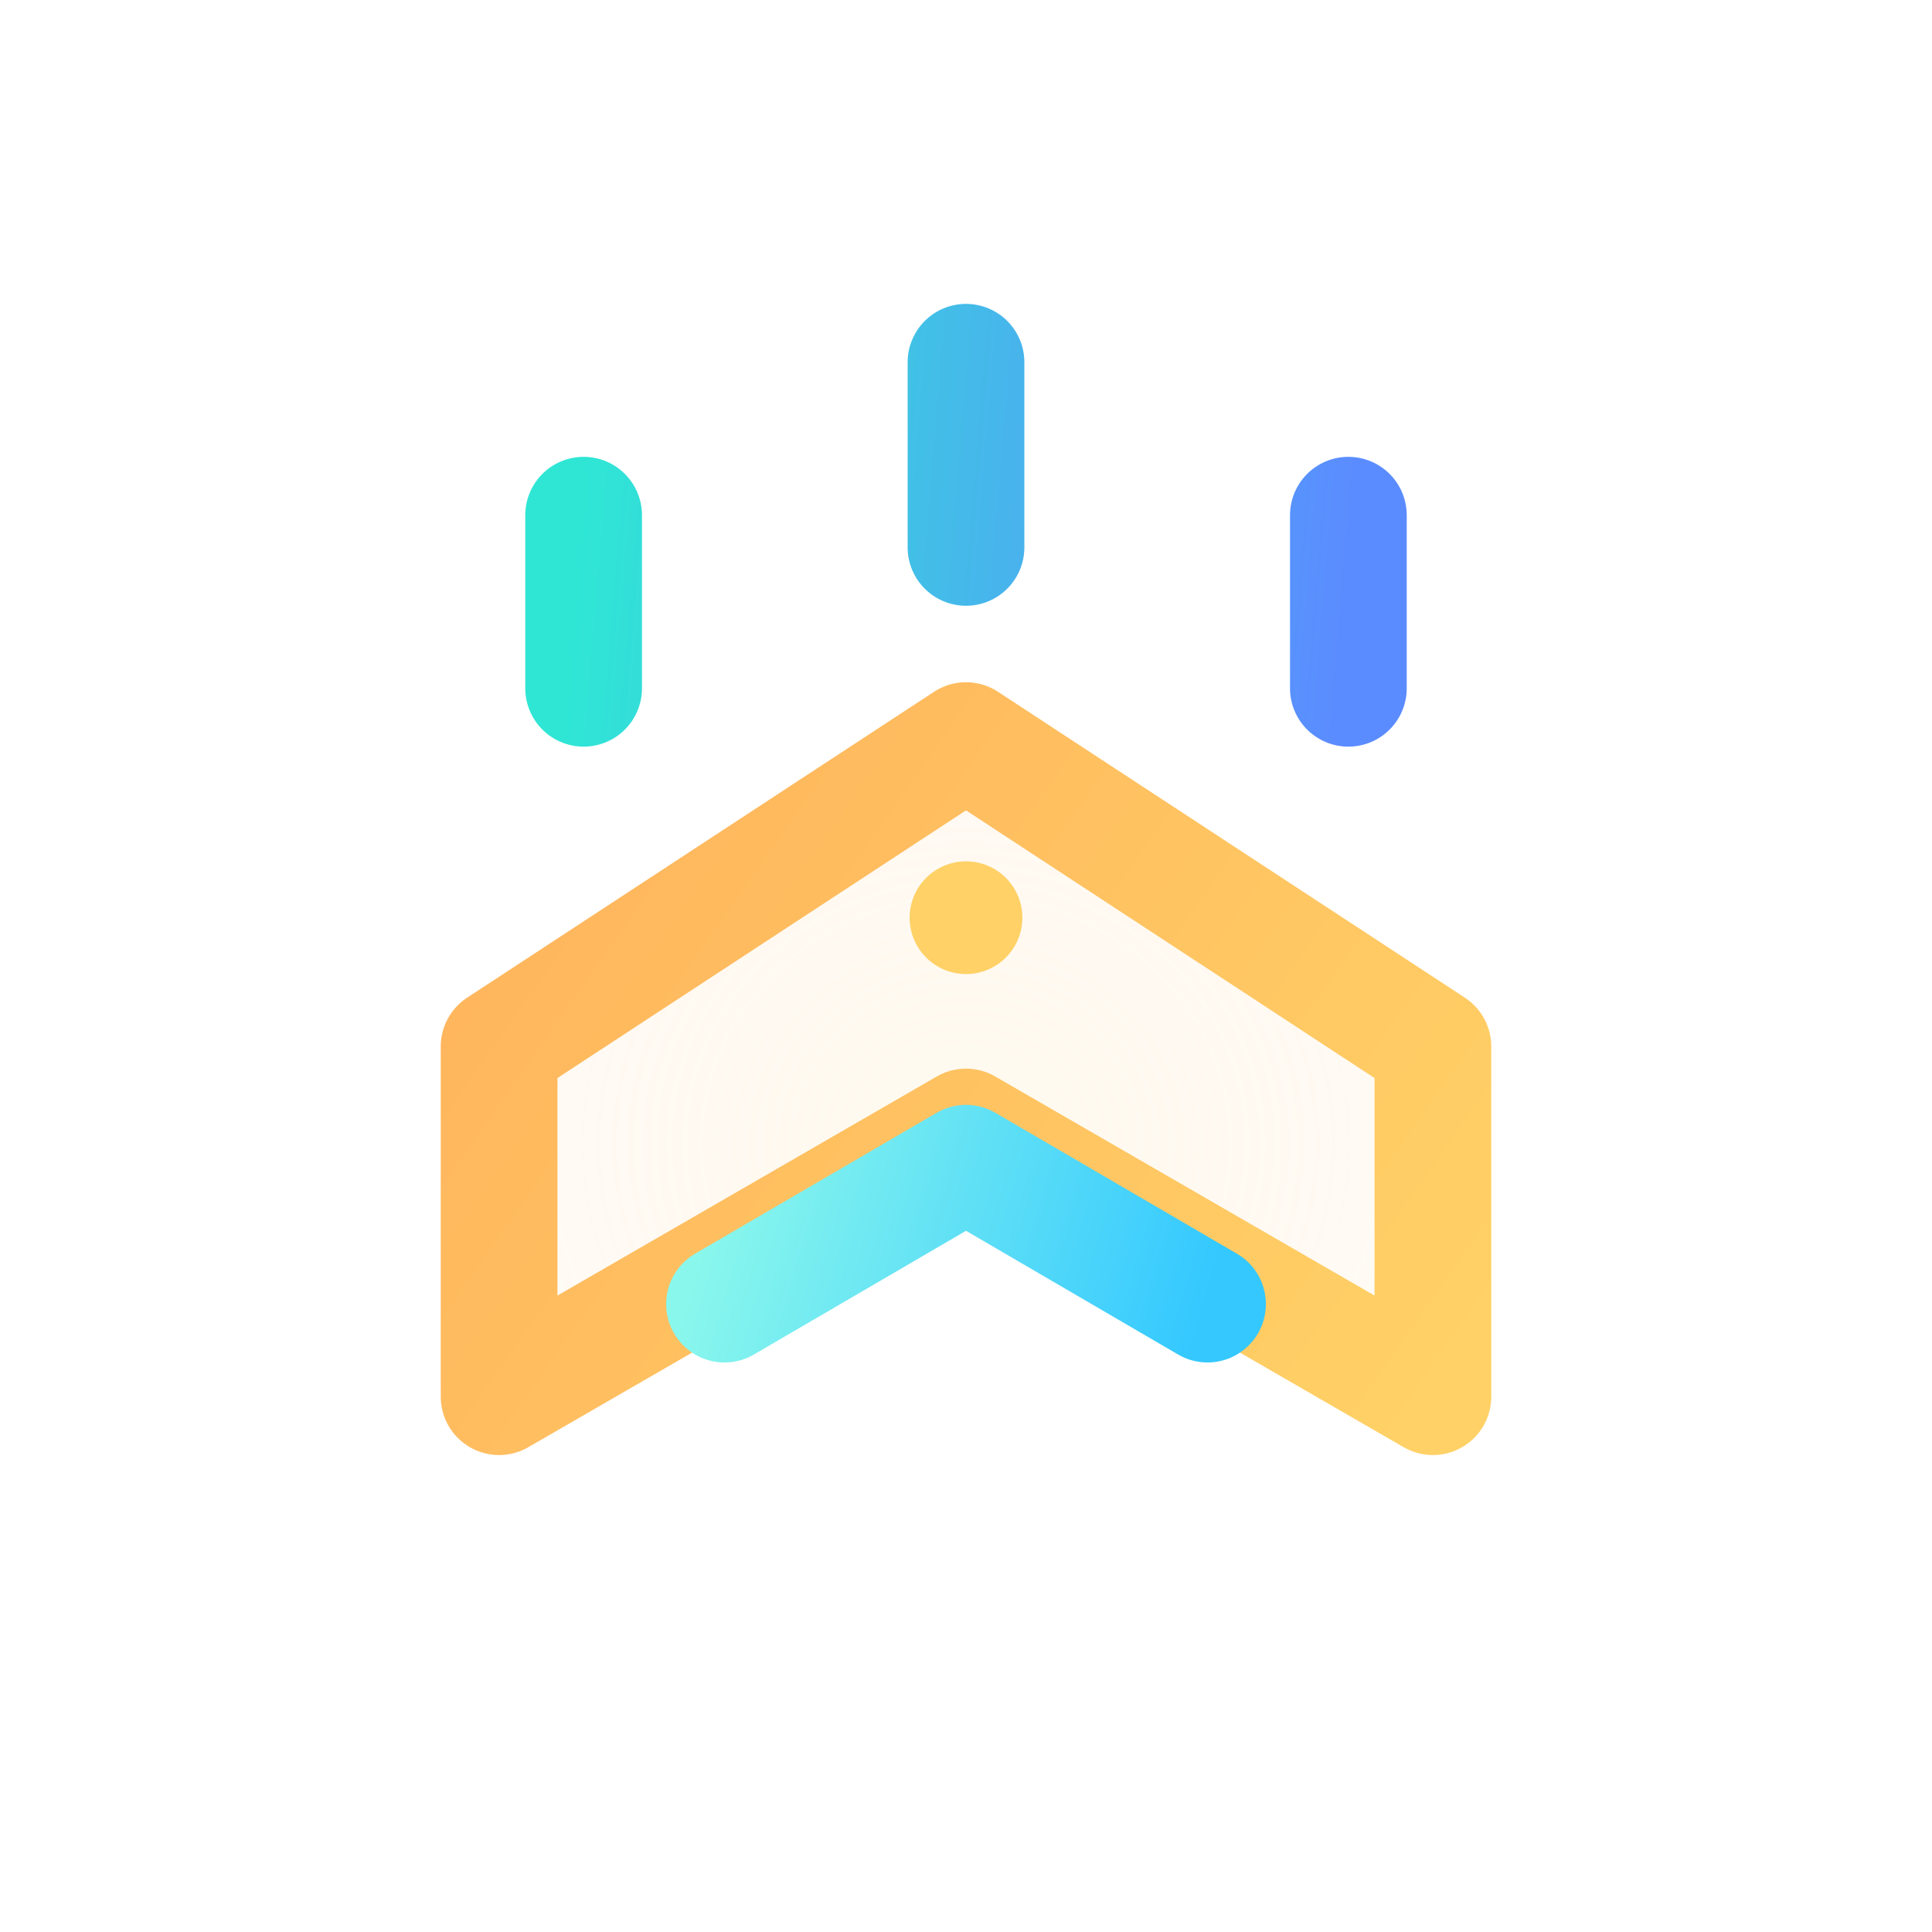
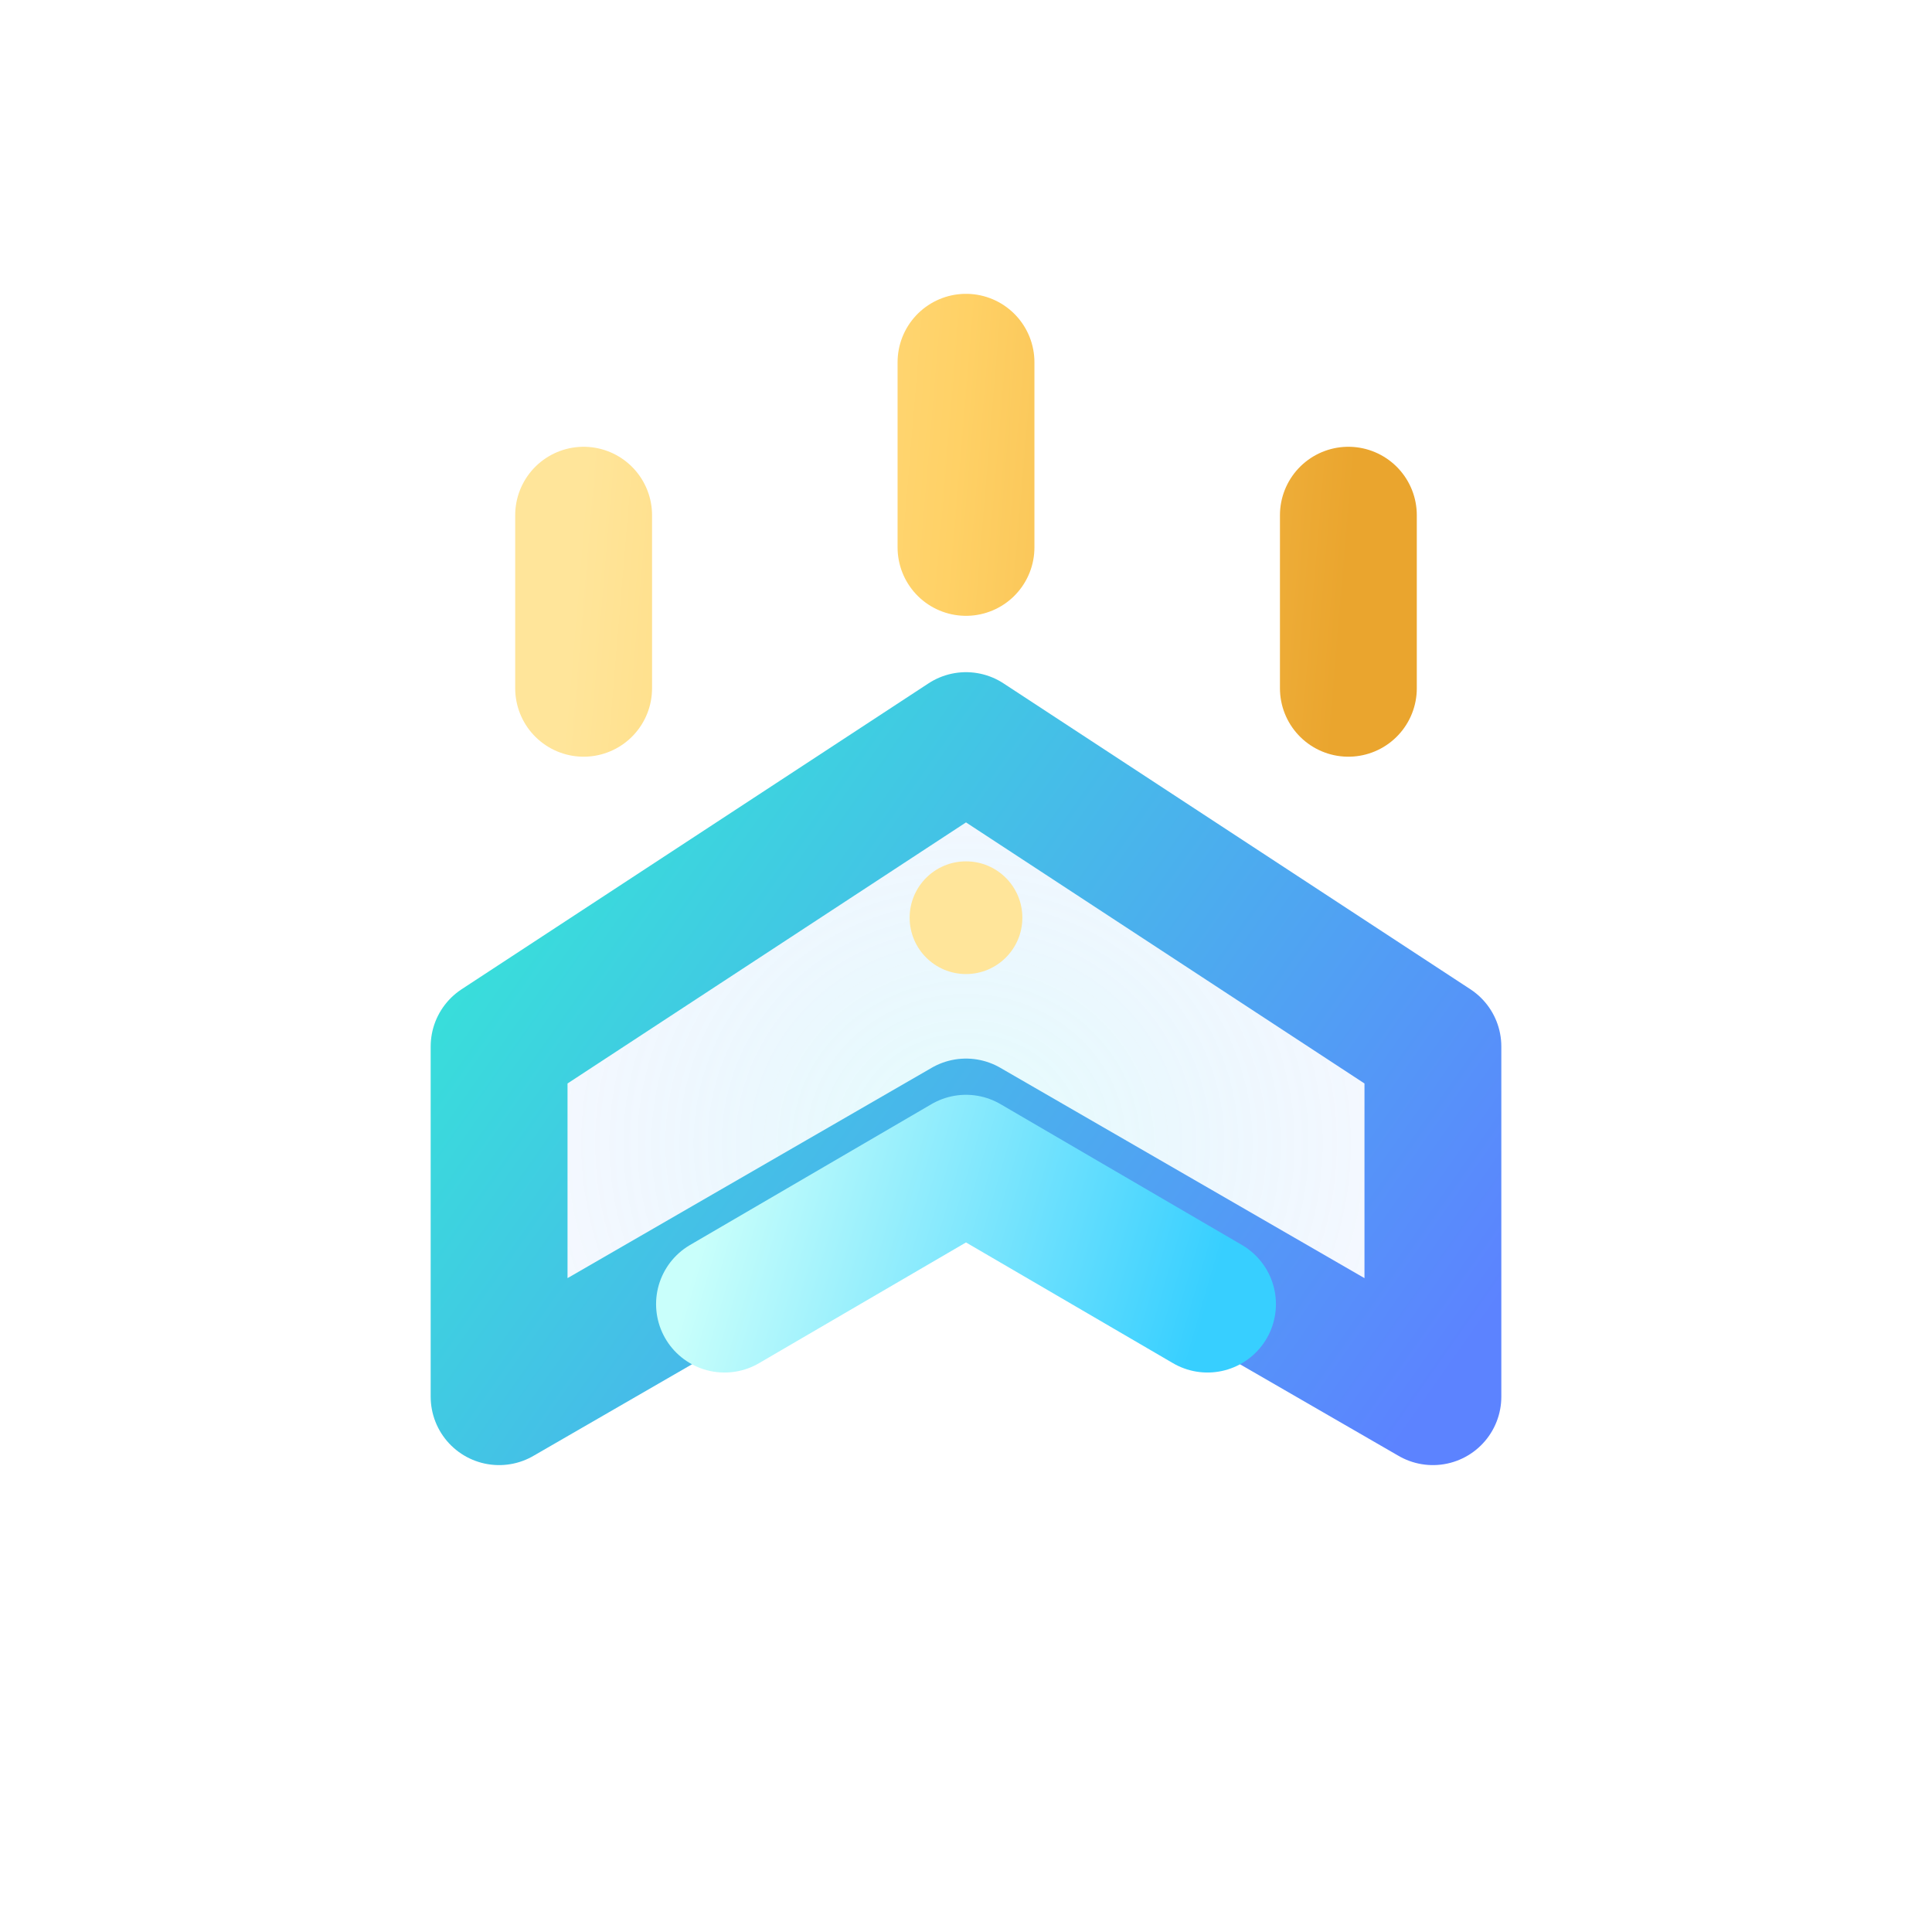
<svg xmlns="http://www.w3.org/2000/svg" viewBox="0 0 24 24" fill="none" aria-labelledby="title desc" role="img">
  <defs>
    <linearGradient id="badgeStroke" x1="6.2" y1="9.2" x2="17.8" y2="17.35" gradientUnits="userSpaceOnUse">
-       <stop offset="0" stop-color="#FFB35C" />
-       <stop offset="1" stop-color="#FFD166" />
+       <stop offset="0" stop-color="#35E7D7" />
+       <stop offset="1" stop-color="#5C83FF" />
    </linearGradient>
    <linearGradient id="innerStroke" x1="9" y1="14.45" x2="15" y2="16.2" gradientUnits="userSpaceOnUse">
-       <stop offset="0" stop-color="#8AF7EC" />
-       <stop offset="1" stop-color="#34C8FF" />
+       <stop offset="0" stop-color="#C9FFFB" />
+       <stop offset="1" stop-color="#37CFFF" />
    </linearGradient>
    <linearGradient id="beamStroke" x1="7.25" y1="6.1" x2="16.75" y2="6.9" gradientUnits="userSpaceOnUse">
-       <stop offset="0" stop-color="#2FE6D5" />
-       <stop offset="1" stop-color="#5B8CFF" />
+       <stop stop-color="#FFE59A" />
+       <stop offset=".48" stop-color="#FFD166" />
+       <stop offset="1" stop-color="#EAA52E" />
    </linearGradient>
    <radialGradient id="badgeFill" cx="0" cy="0" r="1" gradientUnits="userSpaceOnUse" gradientTransform="translate(12 14.2) rotate(90) scale(5.8 6.2)">
-       <stop offset="0" stop-color="#FFE8AE" stop-opacity="0.18" />
-       <stop offset="1" stop-color="#FFB35C" stop-opacity="0.05" />
+       <stop offset="0" stop-color="#66F4F0" stop-opacity="0.18" />
+       <stop offset="1" stop-color="#5082FF" stop-opacity="0.04" />
    </radialGradient>
  </defs>
-   <path d="M12 4.5v2.3" stroke="url(#beamStroke)" stroke-width="1.45" stroke-linecap="round" />
-   <path d="M7.25 6.4v2.15" stroke="url(#beamStroke)" stroke-width="1.45" stroke-linecap="round" />
-   <path d="M16.75 6.4v2.15" stroke="url(#beamStroke)" stroke-width="1.45" stroke-linecap="round" />
-   <path d="M12 9.2 6.2 13v4.35l5.8-3.35 5.8 3.35V13L12 9.2Z" fill="url(#badgeFill)" stroke="url(#badgeStroke)" stroke-width="1.45" stroke-linecap="round" stroke-linejoin="round" />
-   <path d="M9 16.2 12 14.45 15 16.2" stroke="url(#innerStroke)" stroke-width="1.45" stroke-linecap="round" stroke-linejoin="round" />
-   <circle cx="12" cy="11.4" r="0.7" fill="#FFD166" />
+   <path d="M12 4.5v2.3" stroke="url(#beamStroke)" stroke-width="1.7" stroke-linecap="round" />
+   <path d="M7.25 6.4v2.15" stroke="url(#beamStroke)" stroke-width="1.7" stroke-linecap="round" />
+   <path d="M16.75 6.4v2.15" stroke="url(#beamStroke)" stroke-width="1.7" stroke-linecap="round" />
+   <path d="M12 9.2 6.2 13v4.35l5.8-3.35 5.8 3.35V13L12 9.2Z" fill="url(#badgeFill)" stroke="url(#badgeStroke)" stroke-width="1.7" stroke-linecap="round" stroke-linejoin="round" />
+   <path d="M9 16.2 12 14.45 15 16.2" stroke="url(#innerStroke)" stroke-width="1.7" stroke-linecap="round" stroke-linejoin="round" />
+   <circle cx="12" cy="11.4" r="0.7" fill="#FFE59A" />
</svg>
